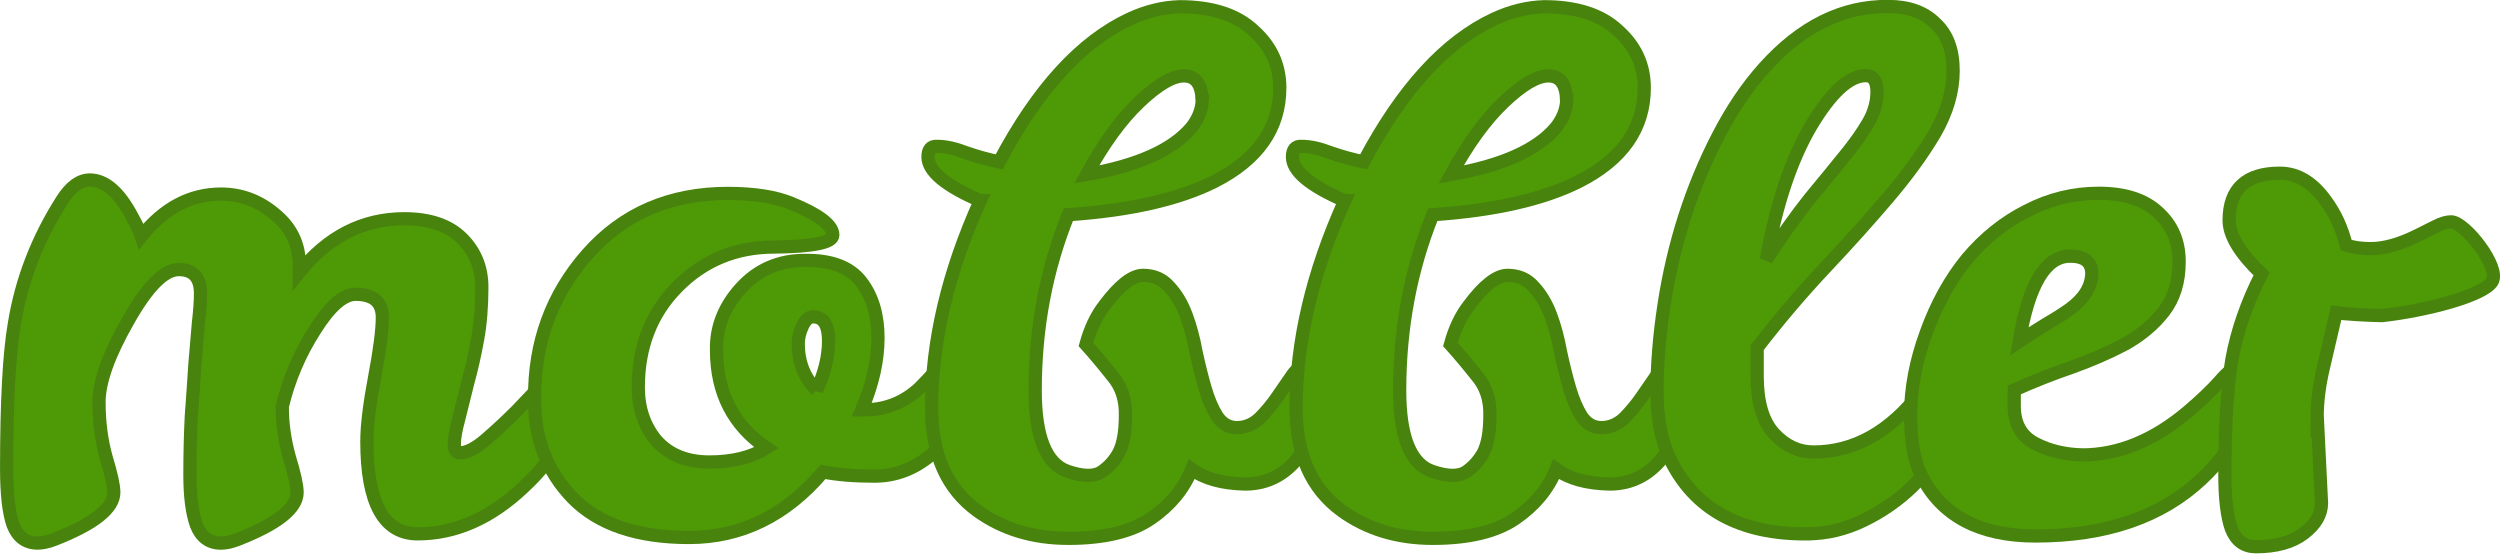
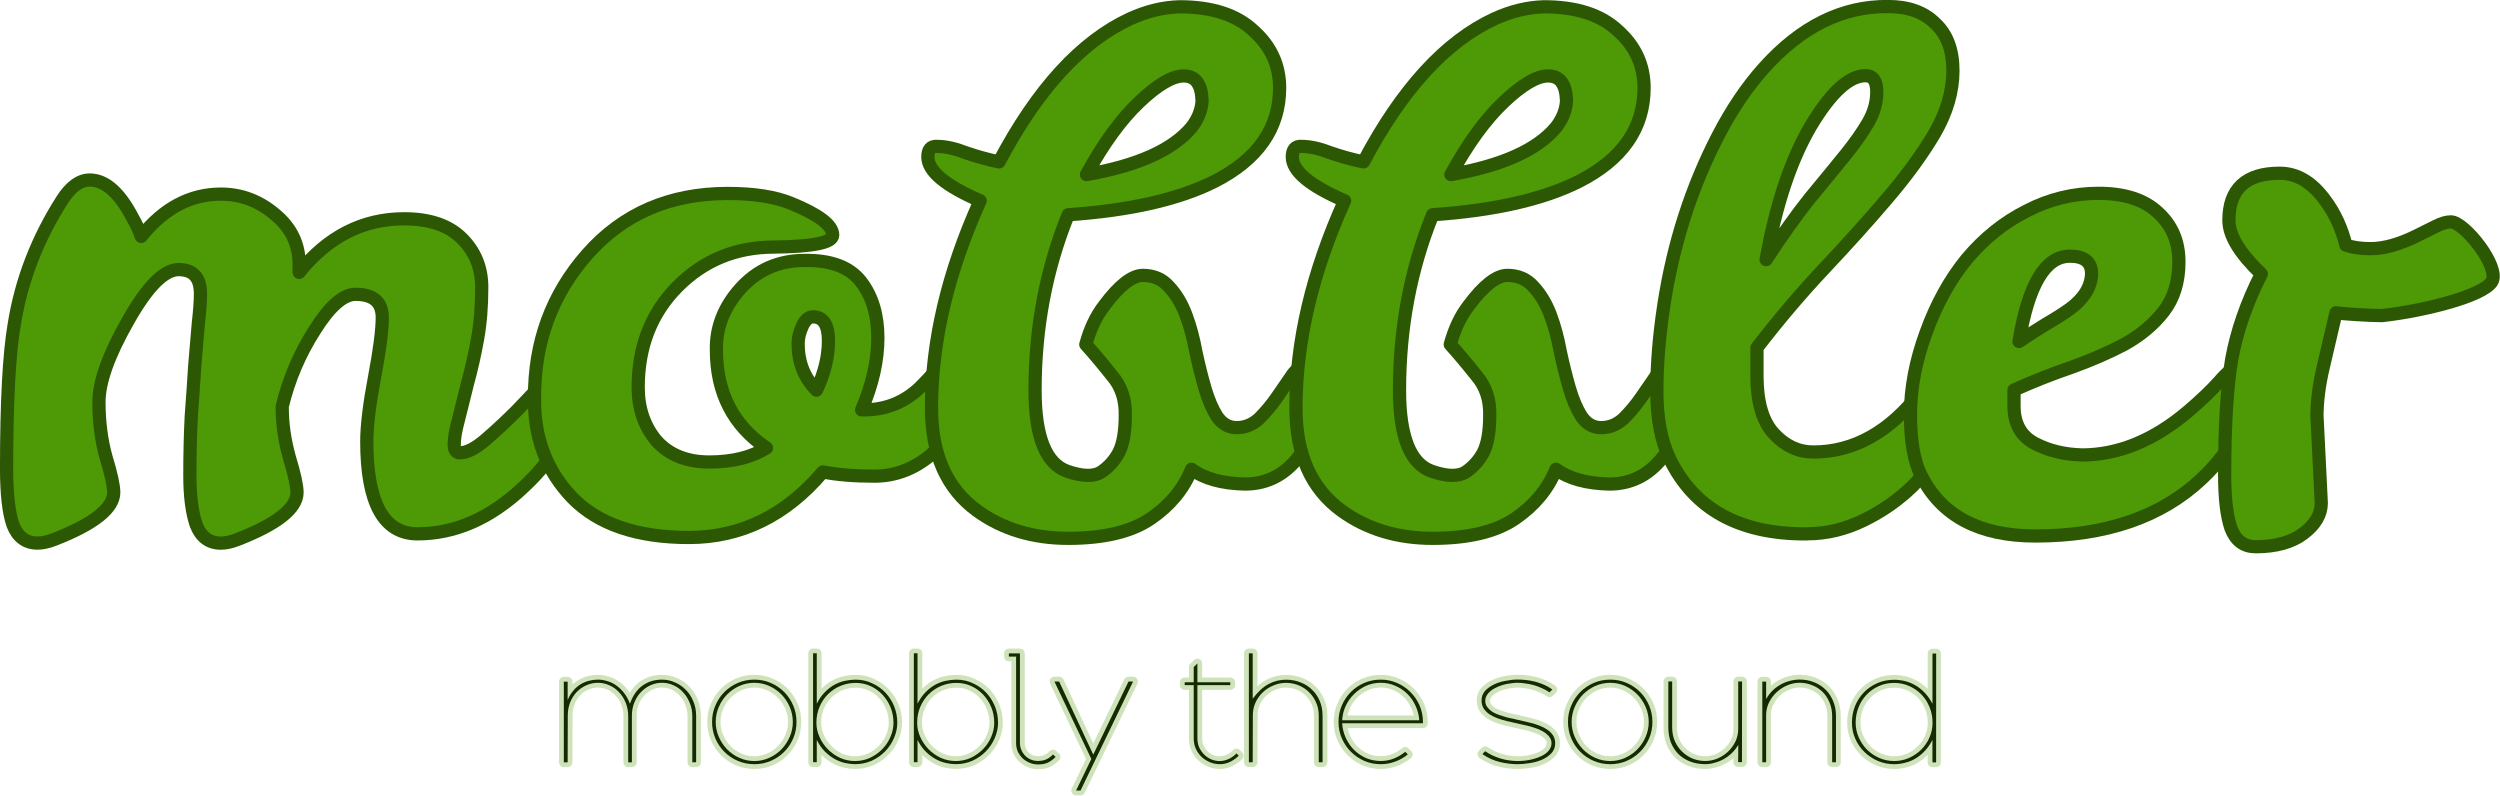
- <svg xmlns="http://www.w3.org/2000/svg" width="50.044mm" height="11.08mm" version="1.1" viewBox="0 0 50.044 11.08">
-   <g transform="translate(-75.874 -98.823)" fill="#4e9a06" stroke="#48830e" stroke-width=".265">
-     <path d="m83.528 105.18q0-0.466-0.536-0.466-0.367 0-0.818 0.72-0.452 0.706-0.649 1.524v0.028q0 0.48 0.141 0.988 0.155 0.508 0.155 0.706 0 0.48-1.199 0.945-0.183 0.07-0.325 0.07-0.353 0-0.494-0.367-0.127-0.367-0.127-0.988 0-0.635 0.028-1.185 0.042-0.564 0.071-1.03 0.042-0.48 0.071-0.833 0.042-0.367 0.042-0.593 0-0.48-0.437-0.48t-1.016 1.03q-0.579 1.016-0.579 1.623 0 0.593 0.141 1.101 0.155 0.508 0.155 0.706 0 0.48-1.199 0.945-0.183 0.07-0.325 0.07-0.353 0-0.494-0.367-0.127-0.367-0.127-1.129 0-2.004 0.155-2.893 0.212-1.312 0.96-2.484 0.254-0.395 0.55-0.395 0.466 0 0.861 0.762 0.113 0.198 0.169 0.367 0.677-0.847 1.595-0.847 0.607 0 1.087 0.409 0.48 0.395 0.48 1.002v0.155q0.861-1.072 2.103-1.072 0.762 0 1.157 0.395t0.395 0.974q0 0.579-0.085 1.044-0.085 0.466-0.198 0.875-0.099 0.409-0.183 0.734-0.085 0.31-0.085 0.494 0 0.169 0.113 0.169 0.212 0 0.522-0.268 0.31-0.268 0.621-0.579 0.31-0.325 0.564-0.593 0.268-0.268 0.367-0.268 0.198 0 0.198 0.48 0 0.988-1.002 1.919-0.988 0.931-2.117 0.931-1.016 0-1.016-1.849 0-0.466 0.155-1.284 0.155-0.818 0.155-1.199z" />
-     <path d="m92.347 108.27q-1.115 1.312-2.681 1.312-1.552 0-2.328-0.79-0.776-0.804-0.762-1.99-0.014-1.679 1.058-2.893 1.072-1.214 2.808-1.214 0.79 0 1.27 0.198 0.833 0.339 0.833 0.635 0 0.226-1.171 0.24-1.157 0-1.947 0.804-0.776 0.79-0.776 2.004 0 0.635 0.367 1.072 0.381 0.423 1.058 0.423 0.691 0 1.143-0.282-1.002-0.677-1.002-1.961-0.014-0.677 0.48-1.228 0.508-0.564 1.284-0.564 0.79-0.014 1.129 0.423t0.339 1.129q0 0.677-0.325 1.439h0.085q0.621-0.014 1.072-0.437 0.169-0.169 0.282-0.296 0.127-0.127 0.254-0.127 0.198 0 0.198 0.466 0 0.861-0.508 1.298-0.508 0.423-1.129 0.423-0.607 0-1.03-0.085zm-0.127-1.637q0.24-0.508 0.24-0.988t-0.31-0.48q-0.127 0-0.212 0.183-0.085 0.183-0.085 0.353 0 0.564 0.367 0.931z" />
-     <path d="m95.494 102.84q-1.044-0.452-1.044-0.875 0-0.226 0.183-0.212 0.254 0 0.579 0.127 0.325 0.113 0.663 0.183 1.157-2.187 2.625-2.865 0.494-0.226 0.988-0.24 0.974 0 1.482 0.48 0.522 0.466 0.522 1.143 0 1.214-1.312 1.877-1.072 0.536-2.921 0.663-0.663 1.637-0.663 3.514 0 1.397 0.649 1.623 0.452 0.155 0.677 0.014 0.226-0.155 0.353-0.395 0.127-0.254 0.127-0.734 0.014-0.48-0.268-0.804-0.268-0.339-0.522-0.621 0.127-0.466 0.367-0.776 0.452-0.607 0.776-0.607t0.522 0.226q0.212 0.226 0.339 0.564 0.127 0.339 0.198 0.734 0.085 0.395 0.183 0.734 0.099 0.339 0.24 0.564 0.155 0.226 0.395 0.226 0.254 0 0.452-0.183 0.198-0.198 0.353-0.423 0.155-0.226 0.282-0.409 0.127-0.198 0.254-0.198 0.141 0 0.268 0.226 0.141 0.226 0.141 0.423 0 0.452-0.452 1.072-0.437 0.621-1.129 0.621-0.691-0.014-1.072-0.296-0.24 0.593-0.818 0.988t-1.651 0.395q-1.058 0-1.82-0.55-0.917-0.663-0.917-2.06 0-1.99 0.974-4.149zm4.445-2.004q-0.014-0.494-0.367-0.494-0.339 0-0.889 0.522-0.55 0.522-1.058 1.453 1.538-0.268 2.103-0.945 0.198-0.254 0.212-0.536z" />
-     <path d="m102.79 102.84q-1.044-0.452-1.044-0.875 0-0.226 0.183-0.212 0.254 0 0.579 0.127 0.325 0.113 0.663 0.183 1.157-2.187 2.625-2.865 0.494-0.226 0.988-0.24 0.974 0 1.482 0.48 0.522 0.466 0.522 1.143 0 1.214-1.312 1.877-1.072 0.536-2.921 0.663-0.663 1.637-0.663 3.514 0 1.397 0.649 1.623 0.452 0.155 0.677 0.014 0.226-0.155 0.353-0.395 0.127-0.254 0.127-0.734 0.014-0.48-0.268-0.804-0.268-0.339-0.522-0.621 0.127-0.466 0.367-0.776 0.452-0.607 0.776-0.607 0.325 0 0.522 0.226 0.212 0.226 0.339 0.564 0.127 0.339 0.198 0.734 0.085 0.395 0.183 0.734 0.099 0.339 0.24 0.564 0.155 0.226 0.395 0.226 0.254 0 0.452-0.183 0.198-0.198 0.353-0.423 0.155-0.226 0.282-0.409 0.127-0.198 0.254-0.198 0.141 0 0.268 0.226 0.141 0.226 0.141 0.423 0 0.452-0.452 1.072-0.437 0.621-1.129 0.621-0.691-0.014-1.072-0.296-0.24 0.593-0.818 0.988-0.579 0.395-1.651 0.395-1.058 0-1.82-0.55-0.917-0.663-0.917-2.06 0-1.99 0.974-4.149zm4.445-2.004q-0.014-0.494-0.367-0.494-0.339 0-0.889 0.522-0.55 0.522-1.058 1.453 1.538-0.268 2.103-0.945 0.198-0.254 0.212-0.536z" />
-     <path d="m112.05 109.51q-2.018 0.014-2.752-1.51-0.254-0.536-0.254-1.341 0-0.818 0.141-1.736 0.282-1.834 1.087-3.387 0.409-0.79 0.917-1.355 1.115-1.242 2.484-1.228 0.607 0 0.945 0.339 0.353 0.325 0.353 0.945 0 0.621-0.367 1.256-0.367 0.621-0.945 1.298-0.564 0.663-1.256 1.397-0.691 0.734-1.355 1.595v0.564q0 0.79 0.339 1.157 0.339 0.367 0.79 0.367 1.214 0 2.145-1.199 0.381-0.494 0.579-0.494 0.198 0 0.198 0.48t-0.268 0.988q-0.254 0.494-0.677 0.917-0.423 0.409-0.974 0.677t-1.129 0.268zm0.762-7.578q0.296-0.367 0.466-0.663 0.169-0.296 0.169-0.607 0-0.325-0.226-0.325-0.494 0-1.101 1.016-0.593 1.016-0.889 2.667 0.48-0.734 0.875-1.228 0.409-0.494 0.706-0.861z" />
-     <path d="m117.55 107.93q1.101 0 2.131-0.875 0.381-0.325 0.621-0.593 0.24-0.282 0.367-0.282 0.198 0 0.198 0.395t-0.212 0.889q-0.212 0.48-0.706 0.945-1.214 1.143-3.33 1.143-1.679 0-2.286-1.214-0.212-0.423-0.212-1.214 0-0.79 0.31-1.637 0.31-0.861 0.818-1.482 0.522-0.621 1.199-0.96 0.677-0.353 1.439-0.353 0.776 0 1.185 0.381 0.423 0.381 0.423 0.988 0 0.607-0.31 1.002-0.296 0.381-0.776 0.649-0.48 0.254-1.072 0.466-0.579 0.198-1.143 0.452v0.353q0.014 0.508 0.423 0.72 0.409 0.212 0.931 0.226zm-0.24-3.979q-0.734 0-1.016 1.707 0.296-0.198 0.55-0.353 0.268-0.155 0.466-0.296 0.423-0.31 0.437-0.706 0-0.353-0.437-0.353z" />
-     <path d="m122.26 107.17 0.085 1.722c0 0.226-0.118 0.428-0.353 0.607s-0.555 0.268-0.96 0.268c-0.235 0-0.4-0.122-0.494-0.367-0.085-0.245-0.127-0.602-0.127-1.072 0-0.988 0.047-1.759 0.141-2.314 0.103-0.564 0.301-1.134 0.593-1.707-0.433-0.414-0.649-0.771-0.649-1.072 0-0.63 0.339-0.945 1.016-0.945 0.348 0 0.654 0.183 0.917 0.55 0.188 0.254 0.325 0.55 0.409 0.889 0.132 0.047 0.296 0.071 0.494 0.071 0.273 0 0.588-0.089 0.945-0.268l0.367-0.183c0.113-0.057 0.212-0.085 0.296-0.085 0.273 0 0.998 0.915 0.818 1.199s-1.338 0.581-2.197 0.677c-0.254 0-0.809-0.037-0.922-0.056-0.085 0.357-0.169 0.72-0.254 1.087-0.085 0.357-0.127 0.691-0.127 1.002z" />
+ <svg xmlns="http://www.w3.org/2000/svg" width="100%" height="100%" version="1.1" viewBox="0 0 50.048 15.922">
+   <g transform="translate(-75.875 -98.822)" fill="#4e9a06" stroke="#2d5803" stroke-linecap="round" stroke-linejoin="round" stroke-width=".265">
+     <path class="ZzndMDsr_0 svg-elem-1" d="m83.528 105.18q0-0.466-0.536-0.466-0.367 0-0.818 0.72-0.452 0.706-0.649 1.524v0.028q0 0.48 0.141 0.988 0.155 0.508 0.155 0.706 0 0.48-1.199 0.945-0.183 0.07-0.325 0.07-0.353 0-0.494-0.367-0.127-0.367-0.127-0.988 0-0.635 0.028-1.185 0.042-0.564 0.071-1.03 0.042-0.48 0.071-0.833 0.042-0.367 0.042-0.593 0-0.48-0.437-0.48t-1.016 1.03q-0.579 1.016-0.579 1.623 0 0.593 0.141 1.101 0.155 0.508 0.155 0.706 0 0.48-1.199 0.945-0.183 0.07-0.325 0.07-0.353 0-0.494-0.367-0.127-0.367-0.127-1.129 0-2.004 0.155-2.893 0.212-1.312 0.96-2.484 0.254-0.395 0.55-0.395 0.466 0 0.861 0.762 0.113 0.198 0.169 0.367 0.677-0.847 1.595-0.847 0.607 0 1.087 0.409 0.48 0.395 0.48 1.002v0.155q0.861-1.072 2.103-1.072 0.762 0 1.157 0.395t0.395 0.974q0 0.579-0.085 1.044-0.085 0.466-0.198 0.875-0.099 0.409-0.183 0.734-0.085 0.31-0.085 0.494 0 0.169 0.113 0.169 0.212 0 0.522-0.268t0.621-0.579q0.31-0.325 0.564-0.593 0.268-0.268 0.367-0.268 0.198 0 0.198 0.48 0 0.988-1.002 1.919-0.988 0.931-2.117 0.931-1.016 0-1.016-1.849 0-0.466 0.155-1.284 0.155-0.818 0.155-1.199z" />
+     <path class="ZzndMDsr_1 svg-elem-2" d="m92.347 108.27q-1.115 1.312-2.681 1.312-1.552 0-2.328-0.79-0.776-0.804-0.762-1.99-0.014-1.679 1.058-2.893 1.072-1.214 2.808-1.214 0.79 0 1.27 0.198 0.833 0.339 0.833 0.635 0 0.226-1.171 0.24-1.157 0-1.947 0.804-0.776 0.79-0.776 2.004 0 0.635 0.367 1.072 0.381 0.423 1.058 0.423 0.691 0 1.143-0.282-1.002-0.677-1.002-1.961-0.014-0.677 0.48-1.228 0.508-0.564 1.284-0.564 0.79-0.014 1.129 0.423t0.339 1.129q0 0.677-0.325 1.439h0.085q0.621-0.014 1.072-0.437 0.169-0.169 0.282-0.296 0.127-0.127 0.254-0.127 0.198 0 0.198 0.466 0 0.861-0.508 1.298-0.508 0.423-1.129 0.423-0.607 0-1.03-0.085zm-0.127-1.637q0.24-0.508 0.24-0.988t-0.31-0.48q-0.127 0-0.212 0.183-0.085 0.183-0.085 0.353 0 0.564 0.367 0.931z" />
+     <path class="ZzndMDsr_2 svg-elem-3" d="m95.494 102.84q-1.044-0.452-1.044-0.875 0-0.226 0.183-0.212 0.254 0 0.579 0.127 0.325 0.113 0.663 0.183 1.157-2.187 2.625-2.865 0.494-0.226 0.988-0.24 0.974 0 1.482 0.48 0.522 0.466 0.522 1.143 0 1.214-1.312 1.877-1.072 0.536-2.921 0.663-0.663 1.637-0.663 3.514 0 1.397 0.649 1.623 0.452 0.155 0.677 0.014 0.226-0.155 0.353-0.395 0.127-0.254 0.127-0.734 0.014-0.48-0.268-0.804-0.268-0.339-0.522-0.621 0.127-0.466 0.367-0.776 0.452-0.607 0.776-0.607t0.522 0.226q0.212 0.226 0.339 0.564 0.127 0.339 0.198 0.734 0.085 0.395 0.183 0.734 0.099 0.339 0.24 0.564 0.155 0.226 0.395 0.226 0.254 0 0.452-0.183 0.198-0.198 0.353-0.423 0.155-0.226 0.282-0.409 0.127-0.198 0.254-0.198 0.141 0 0.268 0.226 0.141 0.226 0.141 0.423 0 0.452-0.452 1.072-0.437 0.621-1.129 0.621-0.691-0.014-1.072-0.296-0.24 0.593-0.818 0.988t-1.651 0.395q-1.058 0-1.82-0.55-0.917-0.663-0.917-2.06 0-1.99 0.974-4.149zm4.445-2.004q-0.014-0.494-0.367-0.494-0.339 0-0.889 0.522t-1.058 1.453q1.538-0.268 2.103-0.945 0.198-0.254 0.212-0.536z" />
+     <path class="ZzndMDsr_3 svg-elem-4" d="m102.79 102.84q-1.044-0.452-1.044-0.875 0-0.226 0.183-0.212 0.254 0 0.579 0.127 0.325 0.113 0.663 0.183 1.157-2.187 2.625-2.865 0.494-0.226 0.988-0.24 0.974 0 1.482 0.48 0.522 0.466 0.522 1.143 0 1.214-1.312 1.877-1.072 0.536-2.921 0.663-0.663 1.637-0.663 3.514 0 1.397 0.649 1.623 0.452 0.155 0.677 0.014 0.226-0.155 0.353-0.395 0.127-0.254 0.127-0.734 0.014-0.48-0.268-0.804-0.268-0.339-0.522-0.621 0.127-0.466 0.367-0.776 0.452-0.607 0.776-0.607 0.325 0 0.522 0.226 0.212 0.226 0.339 0.564 0.127 0.339 0.198 0.734 0.085 0.395 0.183 0.734 0.099 0.339 0.24 0.564 0.155 0.226 0.395 0.226 0.254 0 0.452-0.183 0.198-0.198 0.353-0.423 0.155-0.226 0.282-0.409 0.127-0.198 0.254-0.198 0.141 0 0.268 0.226 0.141 0.226 0.141 0.423 0 0.452-0.452 1.072-0.437 0.621-1.129 0.621-0.691-0.014-1.072-0.296-0.24 0.593-0.818 0.988-0.579 0.395-1.651 0.395-1.058 0-1.82-0.55-0.917-0.663-0.917-2.06 0-1.99 0.974-4.149zm4.445-2.004q-0.014-0.494-0.367-0.494-0.339 0-0.889 0.522-0.55 0.522-1.058 1.453 1.538-0.268 2.103-0.945 0.198-0.254 0.212-0.536z" />
+     <path class="ZzndMDsr_4 svg-elem-5" d="m112.05 109.51q-2.018 0.014-2.752-1.51-0.254-0.536-0.254-1.341 0-0.818 0.141-1.736 0.282-1.834 1.087-3.387 0.409-0.79 0.917-1.355 1.115-1.242 2.484-1.228 0.607 0 0.945 0.339 0.353 0.325 0.353 0.945t-0.367 1.256q-0.367 0.621-0.945 1.298-0.564 0.663-1.256 1.397-0.691 0.734-1.355 1.595v0.564q0 0.79 0.339 1.157 0.339 0.367 0.79 0.367 1.214 0 2.145-1.199 0.381-0.494 0.579-0.494 0.198 0 0.198 0.48t-0.268 0.988q-0.254 0.494-0.677 0.917-0.423 0.409-0.974 0.677t-1.129 0.268zm0.762-7.578q0.296-0.367 0.466-0.663 0.169-0.296 0.169-0.607 0-0.325-0.226-0.325-0.494 0-1.101 1.016-0.593 1.016-0.889 2.667 0.48-0.734 0.875-1.228 0.409-0.494 0.706-0.861z" />
+     <path class="ZzndMDsr_5 svg-elem-6" d="m117.55 107.93q1.101 0 2.131-0.875 0.381-0.325 0.621-0.593 0.24-0.282 0.367-0.282 0.198 0 0.198 0.395t-0.212 0.889q-0.212 0.48-0.706 0.945-1.214 1.143-3.33 1.143-1.679 0-2.286-1.214-0.212-0.423-0.212-1.214 0-0.79 0.31-1.637 0.31-0.861 0.818-1.482 0.522-0.621 1.199-0.96 0.677-0.353 1.439-0.353 0.776 0 1.185 0.381 0.423 0.381 0.423 0.988 0 0.607-0.31 1.002-0.296 0.381-0.776 0.649-0.48 0.254-1.072 0.466-0.579 0.198-1.143 0.452v0.353q0.014 0.508 0.423 0.72 0.409 0.212 0.931 0.226zm-0.24-3.979q-0.734 0-1.016 1.707 0.296-0.198 0.55-0.353 0.268-0.155 0.466-0.296 0.423-0.31 0.437-0.706 0-0.353-0.437-0.353z" />
+     <path class="ZzndMDsr_6 svg-elem-7" d="m122.26 107.17 0.085 1.722c0 0.226-0.118 0.428-0.353 0.607s-0.555 0.268-0.96 0.268c-0.235 0-0.4-0.122-0.494-0.367-0.085-0.245-0.127-0.602-0.127-1.072 0-0.988 0.047-1.759 0.141-2.314 0.103-0.564 0.301-1.134 0.593-1.707-0.433-0.414-0.649-0.771-0.649-1.072 0-0.63 0.339-0.945 1.016-0.945 0.348 0 0.654 0.183 0.917 0.55 0.188 0.254 0.325 0.55 0.409 0.889 0.132 0.047 0.296 0.071 0.494 0.071 0.273 0 0.588-0.089 0.945-0.268l0.367-0.183c0.113-0.057 0.212-0.085 0.296-0.085 0.273 0 0.998 0.915 0.818 1.199s-1.338 0.581-2.197 0.677c-0.254 0-0.809-0.037-0.922-0.056-0.085 0.357-0.169 0.72-0.254 1.087-0.085 0.357-0.127 0.691-0.127 1.002z" />
  </g>
+   <g transform="matrix(.72298 0 0 .72298 7.2826 3.5329)" stroke="#4e9a06" stroke-linecap="round" stroke-linejoin="round" stroke-opacity=".275" stroke-width=".265" style="paint-order:fill markers stroke" aria-label="mobbly the sound">
+     <path d="m9.203 14.926v1.295h-0.106v-1.274q0-0.201-0.071-0.37-0.067-0.169-0.183-0.293-0.113-0.127-0.265-0.194-0.152-0.071-0.321-0.071-0.169 0-0.321 0.071-0.148 0.067-0.265 0.191-0.113 0.12-0.18 0.286-0.067 0.166-0.067 0.36v1.295h-0.102v-1.274q0-0.201-0.067-0.37-0.067-0.169-0.183-0.293-0.116-0.127-0.268-0.194-0.152-0.071-0.321-0.071-0.173 0-0.325 0.071-0.152 0.067-0.265 0.187-0.113 0.12-0.18 0.286-0.064 0.166-0.064 0.36l-0.004 1.298h-0.106v-2.233h0.106v0.508q0.064-0.152 0.155-0.258 0.092-0.109 0.201-0.176 0.109-0.067 0.233-0.099t0.247-0.032q0.127 0 0.254 0.039 0.131 0.035 0.247 0.116 0.12 0.081 0.219 0.208 0.099 0.123 0.169 0.303 0.123-0.342 0.353-0.504 0.229-0.162 0.536-0.162 0.191 0 0.36 0.078 0.173 0.074 0.3 0.208 0.131 0.131 0.205 0.314 0.078 0.18 0.078 0.395z" style="paint-order: fill markers;" class="svg-elem-8" />
+     <path d="m11.982 15.103q0 0.243-0.092 0.459-0.092 0.212-0.25 0.37-0.159 0.159-0.37 0.25-0.212 0.092-0.455 0.092t-0.459-0.092q-0.212-0.092-0.37-0.25-0.159-0.159-0.25-0.37-0.092-0.215-0.092-0.459t0.092-0.455q0.092-0.215 0.25-0.374 0.159-0.159 0.37-0.25 0.215-0.092 0.459-0.092t0.455 0.092 0.37 0.25q0.159 0.159 0.25 0.374 0.092 0.212 0.092 0.455zm-0.102 0q0-0.215-0.085-0.413-0.085-0.198-0.229-0.346-0.145-0.148-0.339-0.236-0.194-0.088-0.413-0.088-0.219 0-0.416 0.088-0.194 0.088-0.339 0.236-0.145 0.148-0.229 0.346-0.085 0.198-0.085 0.413 0 0.215 0.085 0.413 0.085 0.194 0.229 0.346 0.145 0.148 0.339 0.236 0.194 0.088 0.416 0.088 0.219 0 0.413-0.088 0.194-0.088 0.339-0.236 0.145-0.152 0.229-0.346 0.085-0.198 0.085-0.413z" style="paint-order: fill markers;" class="svg-elem-9" />
+     <path d="m14.773 15.12q0 0.222-0.092 0.43-0.088 0.208-0.247 0.37-0.155 0.159-0.37 0.258-0.215 0.095-0.462 0.095-0.127 0-0.272-0.032t-0.286-0.109q-0.141-0.078-0.272-0.205-0.131-0.131-0.229-0.325v0.617h-0.102v-3.016h0.102v1.397q0.095-0.191 0.222-0.318 0.127-0.131 0.268-0.208 0.145-0.078 0.293-0.109 0.152-0.032 0.293-0.032 0.247 0 0.455 0.099 0.212 0.095 0.367 0.258t0.243 0.377q0.088 0.215 0.088 0.452zm-0.106 0q0-0.222-0.081-0.42-0.081-0.198-0.222-0.349-0.141-0.152-0.332-0.24-0.191-0.088-0.413-0.088-0.219 0-0.416 0.081t-0.346 0.229q-0.148 0.145-0.236 0.349-0.088 0.201-0.088 0.445 0 0.201 0.085 0.392t0.229 0.339q0.145 0.148 0.339 0.24 0.198 0.088 0.416 0.088 0.222 0 0.416-0.088 0.194-0.092 0.339-0.24 0.145-0.148 0.226-0.339 0.085-0.194 0.085-0.399z" style="paint-order: fill markers;" class="svg-elem-10" />
+     <path d="m17.563 15.12q0 0.222-0.092 0.43-0.088 0.208-0.247 0.37-0.155 0.159-0.37 0.258-0.215 0.095-0.462 0.095-0.127 0-0.272-0.032t-0.286-0.109q-0.141-0.078-0.272-0.205-0.131-0.131-0.229-0.325v0.617h-0.102v-3.016h0.102v1.397q0.095-0.191 0.222-0.318 0.127-0.131 0.268-0.208 0.145-0.078 0.293-0.109 0.152-0.032 0.293-0.032 0.247 0 0.455 0.099 0.212 0.095 0.367 0.258t0.243 0.377q0.088 0.215 0.088 0.452zm-0.106 0q0-0.222-0.081-0.42-0.081-0.198-0.222-0.349-0.141-0.152-0.332-0.24-0.191-0.088-0.413-0.088-0.219 0-0.416 0.081-0.198 0.081-0.346 0.229-0.148 0.145-0.236 0.349-0.088 0.201-0.088 0.445 0 0.201 0.085 0.392t0.229 0.339q0.145 0.148 0.339 0.24 0.198 0.088 0.416 0.088 0.222 0 0.416-0.088 0.194-0.092 0.339-0.24 0.145-0.148 0.226-0.339 0.085-0.194 0.085-0.399z" style="paint-order: fill markers;" class="svg-elem-11" />
+     <path d="m19.158 16.073q-0.095 0.095-0.205 0.152-0.106 0.056-0.282 0.056-0.127 0-0.24-0.049-0.109-0.046-0.191-0.123-0.081-0.081-0.131-0.187-0.046-0.109-0.046-0.226v-2.402h-0.201v-0.088h0.307v2.484q0 0.092 0.035 0.18 0.035 0.088 0.099 0.159 0.067 0.071 0.159 0.113 0.092 0.042 0.208 0.042 0.148 0 0.247-0.053 0.102-0.053 0.166-0.127z" style="paint-order: fill markers;" class="svg-elem-12" />
+     <path d="m21.303 13.984-1.457 3.02h-0.123l0.423-0.875-1.023-2.145h0.131l0.945 2.025 0.977-2.025z" style="paint-order: fill markers;" class="svg-elem-13" />
+     <path d="m24.227 16.037q-0.085 0.092-0.226 0.166-0.138 0.071-0.296 0.071-0.141 0-0.272-0.053t-0.233-0.148q-0.099-0.095-0.159-0.222-0.06-0.131-0.06-0.282v-1.485h-0.25v-0.078h0.25v-0.42l0.102-0.102v0.522h0.91v0.078h-0.91v1.471q0 0.138 0.049 0.254 0.053 0.113 0.138 0.198 0.085 0.085 0.198 0.134 0.113 0.046 0.236 0.046 0.064 0 0.131-0.018 0.071-0.018 0.131-0.046 0.06-0.032 0.113-0.071 0.053-0.039 0.085-0.078z" style="paint-order: fill markers;" class="svg-elem-14" />
+     <path d="m26.549 14.912v1.309h-0.106v-1.295q0-0.194-0.071-0.356-0.071-0.166-0.194-0.286-0.12-0.123-0.286-0.191-0.166-0.071-0.356-0.071-0.18 0-0.346 0.071-0.166 0.067-0.293 0.187-0.127 0.12-0.205 0.286-0.074 0.162-0.074 0.356l-0.004 1.298h-0.106v-3.016h0.106v1.256q0.219-0.289 0.441-0.406 0.222-0.12 0.483-0.12 0.222 0 0.409 0.078 0.187 0.074 0.318 0.208 0.134 0.131 0.208 0.31 0.074 0.176 0.074 0.381z" style="paint-order: fill markers;" class="svg-elem-15" />
+     <path d="m29.328 15.099v0.042h-2.237q0.014 0.212 0.099 0.402 0.088 0.191 0.229 0.335 0.145 0.141 0.332 0.226 0.191 0.081 0.409 0.081 0.191 0 0.36-0.067 0.169-0.067 0.318-0.187l0.071 0.071q-0.159 0.131-0.353 0.201-0.191 0.071-0.395 0.071-0.243 0-0.459-0.092-0.212-0.095-0.37-0.254t-0.25-0.37q-0.092-0.215-0.092-0.455 0-0.243 0.092-0.455 0.092-0.215 0.25-0.374 0.159-0.159 0.37-0.25 0.215-0.092 0.459-0.092t0.455 0.095q0.212 0.092 0.37 0.254 0.159 0.159 0.25 0.37 0.092 0.212 0.092 0.448zm-0.102-0.042q-0.014-0.212-0.102-0.399-0.085-0.191-0.229-0.332-0.141-0.141-0.332-0.222-0.187-0.085-0.402-0.085-0.219 0-0.409 0.085-0.187 0.085-0.332 0.229-0.145 0.141-0.233 0.332-0.085 0.187-0.095 0.392z" style="paint-order: fill markers;" class="svg-elem-16" />
+     <path d="m32.99 15.692q0 0.169-0.109 0.282t-0.268 0.18q-0.159 0.067-0.342 0.092-0.18 0.028-0.321 0.028-0.233 0-0.49-0.06-0.254-0.06-0.487-0.219l0.078-0.081q0.106 0.074 0.222 0.127 0.116 0.049 0.233 0.085 0.12 0.032 0.233 0.046 0.116 0.014 0.215 0.014 0.085 0 0.201-0.011 0.116-0.014 0.236-0.046 0.12-0.032 0.229-0.085 0.113-0.056 0.187-0.141 0.032-0.039 0.056-0.092 0.025-0.053 0.025-0.113 0-0.113-0.071-0.194-0.071-0.085-0.173-0.141-0.102-0.06-0.219-0.095-0.116-0.039-0.208-0.06l-0.579-0.131q-0.131-0.032-0.254-0.078-0.123-0.046-0.222-0.113-0.095-0.067-0.155-0.159-0.056-0.095-0.056-0.219 0-0.152 0.095-0.261 0.099-0.109 0.247-0.18 0.148-0.071 0.325-0.102 0.176-0.035 0.332-0.035 0.116 0 0.24 0.014 0.127 0.014 0.25 0.046 0.123 0.032 0.243 0.085 0.123 0.053 0.229 0.131l-0.081 0.078q-0.095-0.067-0.212-0.116-0.113-0.053-0.229-0.085-0.116-0.032-0.233-0.046-0.113-0.018-0.212-0.018-0.088 0-0.201 0.018-0.113 0.014-0.226 0.049t-0.215 0.092q-0.102 0.056-0.169 0.134-0.028 0.035-0.056 0.088-0.025 0.053-0.025 0.113 0 0.078 0.032 0.141 0.035 0.06 0.088 0.109 0.053 0.049 0.12 0.085 0.067 0.035 0.138 0.06l0.187 0.06q0.049 0.014 0.095 0.025t0.092 0.018l0.497 0.116q0.127 0.032 0.25 0.078 0.123 0.046 0.219 0.113 0.099 0.067 0.159 0.159t0.06 0.215z" style="paint-order: fill markers;" class="svg-elem-17" />
+     <path d="m35.682 15.103q0 0.243-0.092 0.459-0.092 0.212-0.25 0.37-0.159 0.159-0.37 0.25-0.212 0.092-0.455 0.092-0.243 0-0.459-0.092-0.212-0.092-0.37-0.25-0.159-0.159-0.25-0.37-0.092-0.215-0.092-0.459t0.092-0.455q0.092-0.215 0.25-0.374 0.159-0.159 0.37-0.25 0.215-0.092 0.459-0.092 0.243 0 0.455 0.092t0.37 0.25q0.159 0.159 0.25 0.374 0.092 0.212 0.092 0.455zm-0.102 0q0-0.215-0.085-0.413-0.085-0.198-0.229-0.346-0.145-0.148-0.339-0.236-0.194-0.088-0.413-0.088-0.219 0-0.416 0.088-0.194 0.088-0.339 0.236-0.145 0.148-0.229 0.346-0.085 0.198-0.085 0.413 0 0.215 0.085 0.413 0.085 0.194 0.229 0.346 0.145 0.148 0.339 0.236 0.194 0.088 0.416 0.088 0.219 0 0.413-0.088t0.339-0.236q0.145-0.152 0.229-0.346 0.085-0.198 0.085-0.413z" style="paint-order: fill markers;" class="svg-elem-18" />
+     <path d="m38.162 16.217h-0.106l0.004-0.48q-0.074 0.127-0.176 0.226-0.102 0.099-0.226 0.169-0.12 0.067-0.254 0.102-0.131 0.039-0.261 0.039-0.222 0-0.409-0.071-0.187-0.071-0.325-0.201-0.134-0.134-0.212-0.321-0.074-0.191-0.074-0.423v-1.274h0.106v1.274q0 0.215 0.078 0.388 0.078 0.169 0.205 0.289 0.127 0.12 0.289 0.187 0.166 0.064 0.342 0.064 0.173 0 0.339-0.067 0.166-0.071 0.293-0.191 0.127-0.12 0.205-0.279 0.078-0.162 0.078-0.349v-1.316h0.106z" style="paint-order: fill markers;" class="svg-elem-19" />
+     <path d="m40.765 14.937v1.284h-0.106v-1.274q0-0.215-0.074-0.385-0.071-0.173-0.194-0.293-0.123-0.12-0.289-0.183-0.162-0.067-0.346-0.067-0.18 0-0.346 0.074-0.166 0.071-0.296 0.194-0.127 0.12-0.205 0.282-0.078 0.159-0.078 0.339v1.312h-0.106v-2.233h0.106v0.483q0.071-0.127 0.169-0.226 0.102-0.102 0.222-0.169 0.123-0.071 0.258-0.106 0.138-0.039 0.279-0.039 0.215 0 0.399 0.074 0.187 0.074 0.321 0.208 0.134 0.134 0.208 0.318 0.078 0.183 0.078 0.406z" style="paint-order: fill markers;" class="svg-elem-20" />
+     <path d="m43.538 16.224h-0.102v-0.624q-0.092 0.18-0.212 0.307-0.12 0.127-0.261 0.212-0.138 0.081-0.289 0.116-0.148 0.039-0.296 0.039-0.236 0-0.448-0.088-0.212-0.092-0.374-0.247-0.159-0.155-0.254-0.363-0.095-0.212-0.095-0.455 0-0.24 0.085-0.455 0.088-0.215 0.243-0.377 0.155-0.162 0.37-0.258 0.215-0.095 0.473-0.095 0.141 0 0.289 0.035 0.148 0.035 0.286 0.113 0.141 0.078 0.265 0.208 0.123 0.127 0.219 0.31v-1.393h0.102zm-0.099-1.097q0-0.236-0.085-0.437-0.081-0.201-0.226-0.349-0.145-0.148-0.339-0.233-0.194-0.085-0.413-0.085-0.236 0-0.434 0.092-0.194 0.088-0.335 0.24-0.141 0.148-0.219 0.349-0.078 0.198-0.078 0.416 0 0.219 0.085 0.413 0.085 0.191 0.229 0.339 0.148 0.145 0.339 0.229 0.194 0.085 0.413 0.085 0.219 0 0.413-0.085 0.194-0.088 0.339-0.233 0.145-0.145 0.226-0.335 0.085-0.194 0.085-0.406z" style="paint-order: fill markers;" class="svg-elem-21" />
+   </g>
+   <style>
+  /***************************************************
+  * Generated by SVG Artista on 11/20/2021, 9:32:27 AM
+  * MIT license (https://opensource.org/licenses/MIT)
+  * W. https://svgartista.net
+  **************************************************/
+ 
+ @-webkit-keyframes animate-svg-stroke-1{0%{stroke-dashoffset:57.41px;stroke-dasharray:57.41px}100%{stroke-dashoffset:0;stroke-dasharray:57.41px}}@keyframes animate-svg-stroke-1{0%{stroke-dashoffset:57.41px;stroke-dasharray:57.41px}100%{stroke-dashoffset:0;stroke-dasharray:57.41px}}@-webkit-keyframes animate-svg-fill-1{0%{fill:transparent}100%{fill:rgb(78,154,6)}}@keyframes animate-svg-fill-1{0%{fill:transparent}100%{fill:rgb(78,154,6)}}.svg-elem-1{-webkit-animation:animate-svg-stroke-1 1s cubic-bezier(0.47,0,0.745,0.715) 1s both,animate-svg-fill-1 1s cubic-bezier(0.47,0,0.745,0.715) 1s both;animation:animate-svg-stroke-1 1s cubic-bezier(0.47,0,0.745,0.715) 1s both,animate-svg-fill-1 1s cubic-bezier(0.47,0,0.745,0.715) 1s both}@-webkit-keyframes animate-svg-stroke-2{0%{stroke-dashoffset:46.283px;stroke-dasharray:46.283px}100%{stroke-dashoffset:0;stroke-dasharray:46.283px}}@keyframes animate-svg-stroke-2{0%{stroke-dashoffset:46.283px;stroke-dasharray:46.283px}100%{stroke-dashoffset:0;stroke-dasharray:46.283px}}@-webkit-keyframes animate-svg-fill-2{0%{fill:transparent}100%{fill:rgb(78,154,6)}}@keyframes animate-svg-fill-2{0%{fill:transparent}100%{fill:rgb(78,154,6)}}.svg-elem-2{-webkit-animation:animate-svg-stroke-2 1s cubic-bezier(0.47,0,0.745,0.715) 1.12s both,animate-svg-fill-2 1s cubic-bezier(0.47,0,0.745,0.715) 1.1s both;animation:animate-svg-stroke-2 1s cubic-bezier(0.47,0,0.745,0.715) 1.12s both,animate-svg-fill-2 1s cubic-bezier(0.47,0,0.745,0.715) 1.1s both}@-webkit-keyframes animate-svg-stroke-3{0%{stroke-dashoffset:57.648px;stroke-dasharray:57.648px}100%{stroke-dashoffset:0;stroke-dasharray:57.648px}}@keyframes animate-svg-stroke-3{0%{stroke-dashoffset:57.648px;stroke-dasharray:57.648px}100%{stroke-dashoffset:0;stroke-dasharray:57.648px}}@-webkit-keyframes animate-svg-fill-3{0%{fill:transparent}100%{fill:rgb(78,154,6)}}@keyframes animate-svg-fill-3{0%{fill:transparent}100%{fill:rgb(78,154,6)}}.svg-elem-3{-webkit-animation:animate-svg-stroke-3 1s cubic-bezier(0.47,0,0.745,0.715) 1.24s both,animate-svg-fill-3 1s cubic-bezier(0.47,0,0.745,0.715) 1.2s both;animation:animate-svg-stroke-3 1s cubic-bezier(0.47,0,0.745,0.715) 1.24s both,animate-svg-fill-3 1s cubic-bezier(0.47,0,0.745,0.715) 1.2s both}@-webkit-keyframes animate-svg-stroke-4{0%{stroke-dashoffset:57.648px;stroke-dasharray:57.648px}100%{stroke-dashoffset:0;stroke-dasharray:57.648px}}@keyframes animate-svg-stroke-4{0%{stroke-dashoffset:57.648px;stroke-dasharray:57.648px}100%{stroke-dashoffset:0;stroke-dasharray:57.648px}}@-webkit-keyframes animate-svg-fill-4{0%{fill:transparent}100%{fill:rgb(78,154,6)}}@keyframes animate-svg-fill-4{0%{fill:transparent}100%{fill:rgb(78,154,6)}}.svg-elem-4{-webkit-animation:animate-svg-stroke-4 1s cubic-bezier(0.47,0,0.745,0.715) 1.36s both,animate-svg-fill-4 1s cubic-bezier(0.47,0,0.745,0.715) 1.3s both;animation:animate-svg-stroke-4 1s cubic-bezier(0.47,0,0.745,0.715) 1.36s both,animate-svg-fill-4 1s cubic-bezier(0.47,0,0.745,0.715) 1.3s both}@-webkit-keyframes animate-svg-stroke-5{0%{stroke-dashoffset:45.535px;stroke-dasharray:45.535px}100%{stroke-dashoffset:0;stroke-dasharray:45.535px}}@keyframes animate-svg-stroke-5{0%{stroke-dashoffset:45.535px;stroke-dasharray:45.535px}100%{stroke-dashoffset:0;stroke-dasharray:45.535px}}@-webkit-keyframes animate-svg-fill-5{0%{fill:transparent}100%{fill:rgb(78,154,6)}}@keyframes animate-svg-fill-5{0%{fill:transparent}100%{fill:rgb(78,154,6)}}.svg-elem-5{-webkit-animation:animate-svg-stroke-5 1s cubic-bezier(0.47,0,0.745,0.715) 1.48s both,animate-svg-fill-5 1s cubic-bezier(0.47,0,0.745,0.715) 1.4s both;animation:animate-svg-stroke-5 1s cubic-bezier(0.47,0,0.745,0.715) 1.48s both,animate-svg-fill-5 1s cubic-bezier(0.47,0,0.745,0.715) 1.4s both}@-webkit-keyframes animate-svg-stroke-6{0%{stroke-dashoffset:36.216px;stroke-dasharray:36.216px}100%{stroke-dashoffset:0;stroke-dasharray:36.216px}}@keyframes animate-svg-stroke-6{0%{stroke-dashoffset:36.216px;stroke-dasharray:36.216px}100%{stroke-dashoffset:0;stroke-dasharray:36.216px}}@-webkit-keyframes animate-svg-fill-6{0%{fill:transparent}100%{fill:rgb(78,154,6)}}@keyframes animate-svg-fill-6{0%{fill:transparent}100%{fill:rgb(78,154,6)}}.svg-elem-6{-webkit-animation:animate-svg-stroke-6 1s cubic-bezier(0.47,0,0.745,0.715) 1.6s both,animate-svg-fill-6 1s cubic-bezier(0.47,0,0.745,0.715) 1.5s both;animation:animate-svg-stroke-6 1s cubic-bezier(0.47,0,0.745,0.715) 1.6s both,animate-svg-fill-6 1s cubic-bezier(0.47,0,0.745,0.715) 1.5s both}@-webkit-keyframes animate-svg-stroke-7{0%{stroke-dashoffset:25.474px;stroke-dasharray:25.474px}100%{stroke-dashoffset:0;stroke-dasharray:25.474px}}@keyframes animate-svg-stroke-7{0%{stroke-dashoffset:25.474px;stroke-dasharray:25.474px}100%{stroke-dashoffset:0;stroke-dasharray:25.474px}}@-webkit-keyframes animate-svg-fill-7{0%{fill:transparent}100%{fill:rgb(78,154,6)}}@keyframes animate-svg-fill-7{0%{fill:transparent}100%{fill:rgb(78,154,6)}}.svg-elem-7{-webkit-animation:animate-svg-stroke-7 1s cubic-bezier(0.47,0,0.745,0.715) 1.72s both,animate-svg-fill-7 1s cubic-bezier(0.47,0,0.745,0.715) 1.6s both;animation:animate-svg-stroke-7 1s cubic-bezier(0.47,0,0.745,0.715) 1.72s both,animate-svg-fill-7 1s cubic-bezier(0.47,0,0.745,0.715) 1.6s both}@-webkit-keyframes animate-svg-stroke-8{0%{stroke-dashoffset:22.086px;stroke-dasharray:22.086px}100%{stroke-dashoffset:0;stroke-dasharray:22.086px}}@keyframes animate-svg-stroke-8{0%{stroke-dashoffset:22.086px;stroke-dasharray:22.086px}100%{stroke-dashoffset:0;stroke-dasharray:22.086px}}@-webkit-keyframes animate-svg-fill-8{0%{fill:transparent}100%{fill:rgb(0,0,0)}}@keyframes animate-svg-fill-8{0%{fill:transparent}100%{fill:rgb(0,0,0)}}.svg-elem-8{-webkit-animation:animate-svg-stroke-8 1s cubic-bezier(0.47,0,0.745,0.715) 1.84s both,animate-svg-fill-8 1s cubic-bezier(0.47,0,0.745,0.715) 1.7s both;animation:animate-svg-stroke-8 1s cubic-bezier(0.47,0,0.745,0.715) 1.84s both,animate-svg-fill-8 1s cubic-bezier(0.47,0,0.745,0.715) 1.7s both}@-webkit-keyframes animate-svg-stroke-9{0%{stroke-dashoffset:16.094px;stroke-dasharray:16.094px}100%{stroke-dashoffset:0;stroke-dasharray:16.094px}}@keyframes animate-svg-stroke-9{0%{stroke-dashoffset:16.094px;stroke-dasharray:16.094px}100%{stroke-dashoffset:0;stroke-dasharray:16.094px}}@-webkit-keyframes animate-svg-fill-9{0%{fill:transparent}100%{fill:rgb(0,0,0)}}@keyframes animate-svg-fill-9{0%{fill:transparent}100%{fill:rgb(0,0,0)}}.svg-elem-9{-webkit-animation:animate-svg-stroke-9 1s cubic-bezier(0.47,0,0.745,0.715) 1.96s both,animate-svg-fill-9 1s cubic-bezier(0.47,0,0.745,0.715) 1.8s both;animation:animate-svg-stroke-9 1s cubic-bezier(0.47,0,0.745,0.715) 1.96s both,animate-svg-fill-9 1s cubic-bezier(0.47,0,0.745,0.715) 1.8s both}@-webkit-keyframes animate-svg-stroke-10{0%{stroke-dashoffset:20.287px;stroke-dasharray:20.287px}100%{stroke-dashoffset:0;stroke-dasharray:20.287px}}@keyframes animate-svg-stroke-10{0%{stroke-dashoffset:20.287px;stroke-dasharray:20.287px}100%{stroke-dashoffset:0;stroke-dasharray:20.287px}}@-webkit-keyframes animate-svg-fill-10{0%{fill:transparent}100%{fill:rgb(0,0,0)}}@keyframes animate-svg-fill-10{0%{fill:transparent}100%{fill:rgb(0,0,0)}}.svg-elem-10{-webkit-animation:animate-svg-stroke-10 1s cubic-bezier(0.47,0,0.745,0.715) 2.08s both,animate-svg-fill-10 1s cubic-bezier(0.47,0,0.745,0.715) 1.9s both;animation:animate-svg-stroke-10 1s cubic-bezier(0.47,0,0.745,0.715) 2.08s both,animate-svg-fill-10 1s cubic-bezier(0.47,0,0.745,0.715) 1.9s both}@-webkit-keyframes animate-svg-stroke-11{0%{stroke-dashoffset:20.287px;stroke-dasharray:20.287px}100%{stroke-dashoffset:0;stroke-dasharray:20.287px}}@keyframes animate-svg-stroke-11{0%{stroke-dashoffset:20.287px;stroke-dasharray:20.287px}100%{stroke-dashoffset:0;stroke-dasharray:20.287px}}@-webkit-keyframes animate-svg-fill-11{0%{fill:transparent}100%{fill:rgb(0,0,0)}}@keyframes animate-svg-fill-11{0%{fill:transparent}100%{fill:rgb(0,0,0)}}.svg-elem-11{-webkit-animation:animate-svg-stroke-11 1s cubic-bezier(0.47,0,0.745,0.715) 2.2s both,animate-svg-fill-11 1s cubic-bezier(0.47,0,0.745,0.715) 2s both;animation:animate-svg-stroke-11 1s cubic-bezier(0.47,0,0.745,0.715) 2.2s both,animate-svg-fill-11 1s cubic-bezier(0.47,0,0.745,0.715) 2s both}@-webkit-keyframes animate-svg-stroke-12{0%{stroke-dashoffset:10.315px;stroke-dasharray:10.315px}100%{stroke-dashoffset:0;stroke-dasharray:10.315px}}@keyframes animate-svg-stroke-12{0%{stroke-dashoffset:10.315px;stroke-dasharray:10.315px}100%{stroke-dashoffset:0;stroke-dasharray:10.315px}}@-webkit-keyframes animate-svg-fill-12{0%{fill:transparent}100%{fill:rgb(0,0,0)}}@keyframes animate-svg-fill-12{0%{fill:transparent}100%{fill:rgb(0,0,0)}}.svg-elem-12{-webkit-animation:animate-svg-stroke-12 1s cubic-bezier(0.47,0,0.745,0.715) 2.32s both,animate-svg-fill-12 1s cubic-bezier(0.47,0,0.745,0.715) 2.1s both;animation:animate-svg-stroke-12 1s cubic-bezier(0.47,0,0.745,0.715) 2.32s both,animate-svg-fill-12 1s cubic-bezier(0.47,0,0.745,0.715) 2.1s both}@-webkit-keyframes animate-svg-stroke-13{0%{stroke-dashoffset:13.565px;stroke-dasharray:13.565px}100%{stroke-dashoffset:0;stroke-dasharray:13.565px}}@keyframes animate-svg-stroke-13{0%{stroke-dashoffset:13.565px;stroke-dasharray:13.565px}100%{stroke-dashoffset:0;stroke-dasharray:13.565px}}@-webkit-keyframes animate-svg-fill-13{0%{fill:transparent}100%{fill:rgb(0,0,0)}}@keyframes animate-svg-fill-13{0%{fill:transparent}100%{fill:rgb(0,0,0)}}.svg-elem-13{-webkit-animation:animate-svg-stroke-13 1s cubic-bezier(0.47,0,0.745,0.715) 2.44s both,animate-svg-fill-13 1s cubic-bezier(0.47,0,0.745,0.715) 2.2s both;animation:animate-svg-stroke-13 1s cubic-bezier(0.47,0,0.745,0.715) 2.44s both,animate-svg-fill-13 1s cubic-bezier(0.47,0,0.745,0.715) 2.2s both}@-webkit-keyframes animate-svg-stroke-14{0%{stroke-dashoffset:11.824px;stroke-dasharray:11.824px}100%{stroke-dashoffset:0;stroke-dasharray:11.824px}}@keyframes animate-svg-stroke-14{0%{stroke-dashoffset:11.824px;stroke-dasharray:11.824px}100%{stroke-dashoffset:0;stroke-dasharray:11.824px}}@-webkit-keyframes animate-svg-fill-14{0%{fill:transparent}100%{fill:rgb(0,0,0)}}@keyframes animate-svg-fill-14{0%{fill:transparent}100%{fill:rgb(0,0,0)}}.svg-elem-14{-webkit-animation:animate-svg-stroke-14 1s cubic-bezier(0.47,0,0.745,0.715) 2.56s both,animate-svg-fill-14 1s cubic-bezier(0.47,0,0.745,0.715) 2.3s both;animation:animate-svg-stroke-14 1s cubic-bezier(0.47,0,0.745,0.715) 2.56s both,animate-svg-fill-14 1s cubic-bezier(0.47,0,0.745,0.715) 2.3s both}@-webkit-keyframes animate-svg-stroke-15{0%{stroke-dashoffset:16.018px;stroke-dasharray:16.018px}100%{stroke-dashoffset:0;stroke-dasharray:16.018px}}@keyframes animate-svg-stroke-15{0%{stroke-dashoffset:16.018px;stroke-dasharray:16.018px}100%{stroke-dashoffset:0;stroke-dasharray:16.018px}}@-webkit-keyframes animate-svg-fill-15{0%{fill:transparent}100%{fill:rgb(0,0,0)}}@keyframes animate-svg-fill-15{0%{fill:transparent}100%{fill:rgb(0,0,0)}}.svg-elem-15{-webkit-animation:animate-svg-stroke-15 1s cubic-bezier(0.47,0,0.745,0.715) 2.68s both,animate-svg-fill-15 1s cubic-bezier(0.47,0,0.745,0.715) 2.4s both;animation:animate-svg-stroke-15 1s cubic-bezier(0.47,0,0.745,0.715) 2.68s both,animate-svg-fill-15 1s cubic-bezier(0.47,0,0.745,0.715) 2.4s both}@-webkit-keyframes animate-svg-stroke-16{0%{stroke-dashoffset:18.497px;stroke-dasharray:18.497px}100%{stroke-dashoffset:0;stroke-dasharray:18.497px}}@keyframes animate-svg-stroke-16{0%{stroke-dashoffset:18.497px;stroke-dasharray:18.497px}100%{stroke-dashoffset:0;stroke-dasharray:18.497px}}@-webkit-keyframes animate-svg-fill-16{0%{fill:transparent}100%{fill:rgb(0,0,0)}}@keyframes animate-svg-fill-16{0%{fill:transparent}100%{fill:rgb(0,0,0)}}.svg-elem-16{-webkit-animation:animate-svg-stroke-16 1s cubic-bezier(0.47,0,0.745,0.715) 2.8s both,animate-svg-fill-16 1s cubic-bezier(0.47,0,0.745,0.715) 2.5s both;animation:animate-svg-stroke-16 1s cubic-bezier(0.47,0,0.745,0.715) 2.8s both,animate-svg-fill-16 1s cubic-bezier(0.47,0,0.745,0.715) 2.5s both}@-webkit-keyframes animate-svg-stroke-17{0%{stroke-dashoffset:15.901px;stroke-dasharray:15.901px}100%{stroke-dashoffset:0;stroke-dasharray:15.901px}}@keyframes animate-svg-stroke-17{0%{stroke-dashoffset:15.901px;stroke-dasharray:15.901px}100%{stroke-dashoffset:0;stroke-dasharray:15.901px}}@-webkit-keyframes animate-svg-fill-17{0%{fill:transparent}100%{fill:rgb(0,0,0)}}@keyframes animate-svg-fill-17{0%{fill:transparent}100%{fill:rgb(0,0,0)}}.svg-elem-17{-webkit-animation:animate-svg-stroke-17 1s cubic-bezier(0.47,0,0.745,0.715) 2.92s both,animate-svg-fill-17 1s cubic-bezier(0.47,0,0.745,0.715) 2.6s both;animation:animate-svg-stroke-17 1s cubic-bezier(0.47,0,0.745,0.715) 2.92s both,animate-svg-fill-17 1s cubic-bezier(0.47,0,0.745,0.715) 2.6s both}@-webkit-keyframes animate-svg-stroke-18{0%{stroke-dashoffset:16.094px;stroke-dasharray:16.094px}100%{stroke-dashoffset:0;stroke-dasharray:16.094px}}@keyframes animate-svg-stroke-18{0%{stroke-dashoffset:16.094px;stroke-dasharray:16.094px}100%{stroke-dashoffset:0;stroke-dasharray:16.094px}}@-webkit-keyframes animate-svg-fill-18{0%{fill:transparent}100%{fill:rgb(0,0,0)}}@keyframes animate-svg-fill-18{0%{fill:transparent}100%{fill:rgb(0,0,0)}}.svg-elem-18{-webkit-animation:animate-svg-stroke-18 1s cubic-bezier(0.47,0,0.745,0.715) 3.04s both,animate-svg-fill-18 1s cubic-bezier(0.47,0,0.745,0.715) 2.7s both;animation:animate-svg-stroke-18 1s cubic-bezier(0.47,0,0.745,0.715) 3.04s both,animate-svg-fill-18 1s cubic-bezier(0.47,0,0.745,0.715) 2.7s both}@-webkit-keyframes animate-svg-stroke-19{0%{stroke-dashoffset:14.483px;stroke-dasharray:14.483px}100%{stroke-dashoffset:0;stroke-dasharray:14.483px}}@keyframes animate-svg-stroke-19{0%{stroke-dashoffset:14.483px;stroke-dasharray:14.483px}100%{stroke-dashoffset:0;stroke-dasharray:14.483px}}@-webkit-keyframes animate-svg-fill-19{0%{fill:transparent}100%{fill:rgb(0,0,0)}}@keyframes animate-svg-fill-19{0%{fill:transparent}100%{fill:rgb(0,0,0)}}.svg-elem-19{-webkit-animation:animate-svg-stroke-19 1s cubic-bezier(0.47,0,0.745,0.715) 3.16s both,animate-svg-fill-19 1s cubic-bezier(0.47,0,0.745,0.715) 2.8s both;animation:animate-svg-stroke-19 1s cubic-bezier(0.47,0,0.745,0.715) 3.16s both,animate-svg-fill-19 1s cubic-bezier(0.47,0,0.745,0.715) 2.8s both}@-webkit-keyframes animate-svg-stroke-20{0%{stroke-dashoffset:14.481px;stroke-dasharray:14.481px}100%{stroke-dashoffset:0;stroke-dasharray:14.481px}}@keyframes animate-svg-stroke-20{0%{stroke-dashoffset:14.481px;stroke-dasharray:14.481px}100%{stroke-dashoffset:0;stroke-dasharray:14.481px}}@-webkit-keyframes animate-svg-fill-20{0%{fill:transparent}100%{fill:rgb(0,0,0)}}@keyframes animate-svg-fill-20{0%{fill:transparent}100%{fill:rgb(0,0,0)}}.svg-elem-20{-webkit-animation:animate-svg-stroke-20 1s cubic-bezier(0.47,0,0.745,0.715) 3.28s both,animate-svg-fill-20 1s cubic-bezier(0.47,0,0.745,0.715) 2.9s both;animation:animate-svg-stroke-20 1s cubic-bezier(0.47,0,0.745,0.715) 3.28s both,animate-svg-fill-20 1s cubic-bezier(0.47,0,0.745,0.715) 2.9s both}@-webkit-keyframes animate-svg-stroke-21{0%{stroke-dashoffset:20.305px;stroke-dasharray:20.305px}100%{stroke-dashoffset:0;stroke-dasharray:20.305px}}@keyframes animate-svg-stroke-21{0%{stroke-dashoffset:20.305px;stroke-dasharray:20.305px}100%{stroke-dashoffset:0;stroke-dasharray:20.305px}}@-webkit-keyframes animate-svg-fill-21{0%{fill:transparent}100%{fill:rgb(0,0,0)}}@keyframes animate-svg-fill-21{0%{fill:transparent}100%{fill:rgb(0,0,0)}}.svg-elem-21{-webkit-animation:animate-svg-stroke-21 1s cubic-bezier(0.47,0,0.745,0.715) 3.4s both,animate-svg-fill-21 1s cubic-bezier(0.47,0,0.745,0.715) 3s both;animation:animate-svg-stroke-21 1s cubic-bezier(0.47,0,0.745,0.715) 3.4s both,animate-svg-fill-21 1s cubic-bezier(0.47,0,0.745,0.715) 3s both}
+  </style>
</svg>
